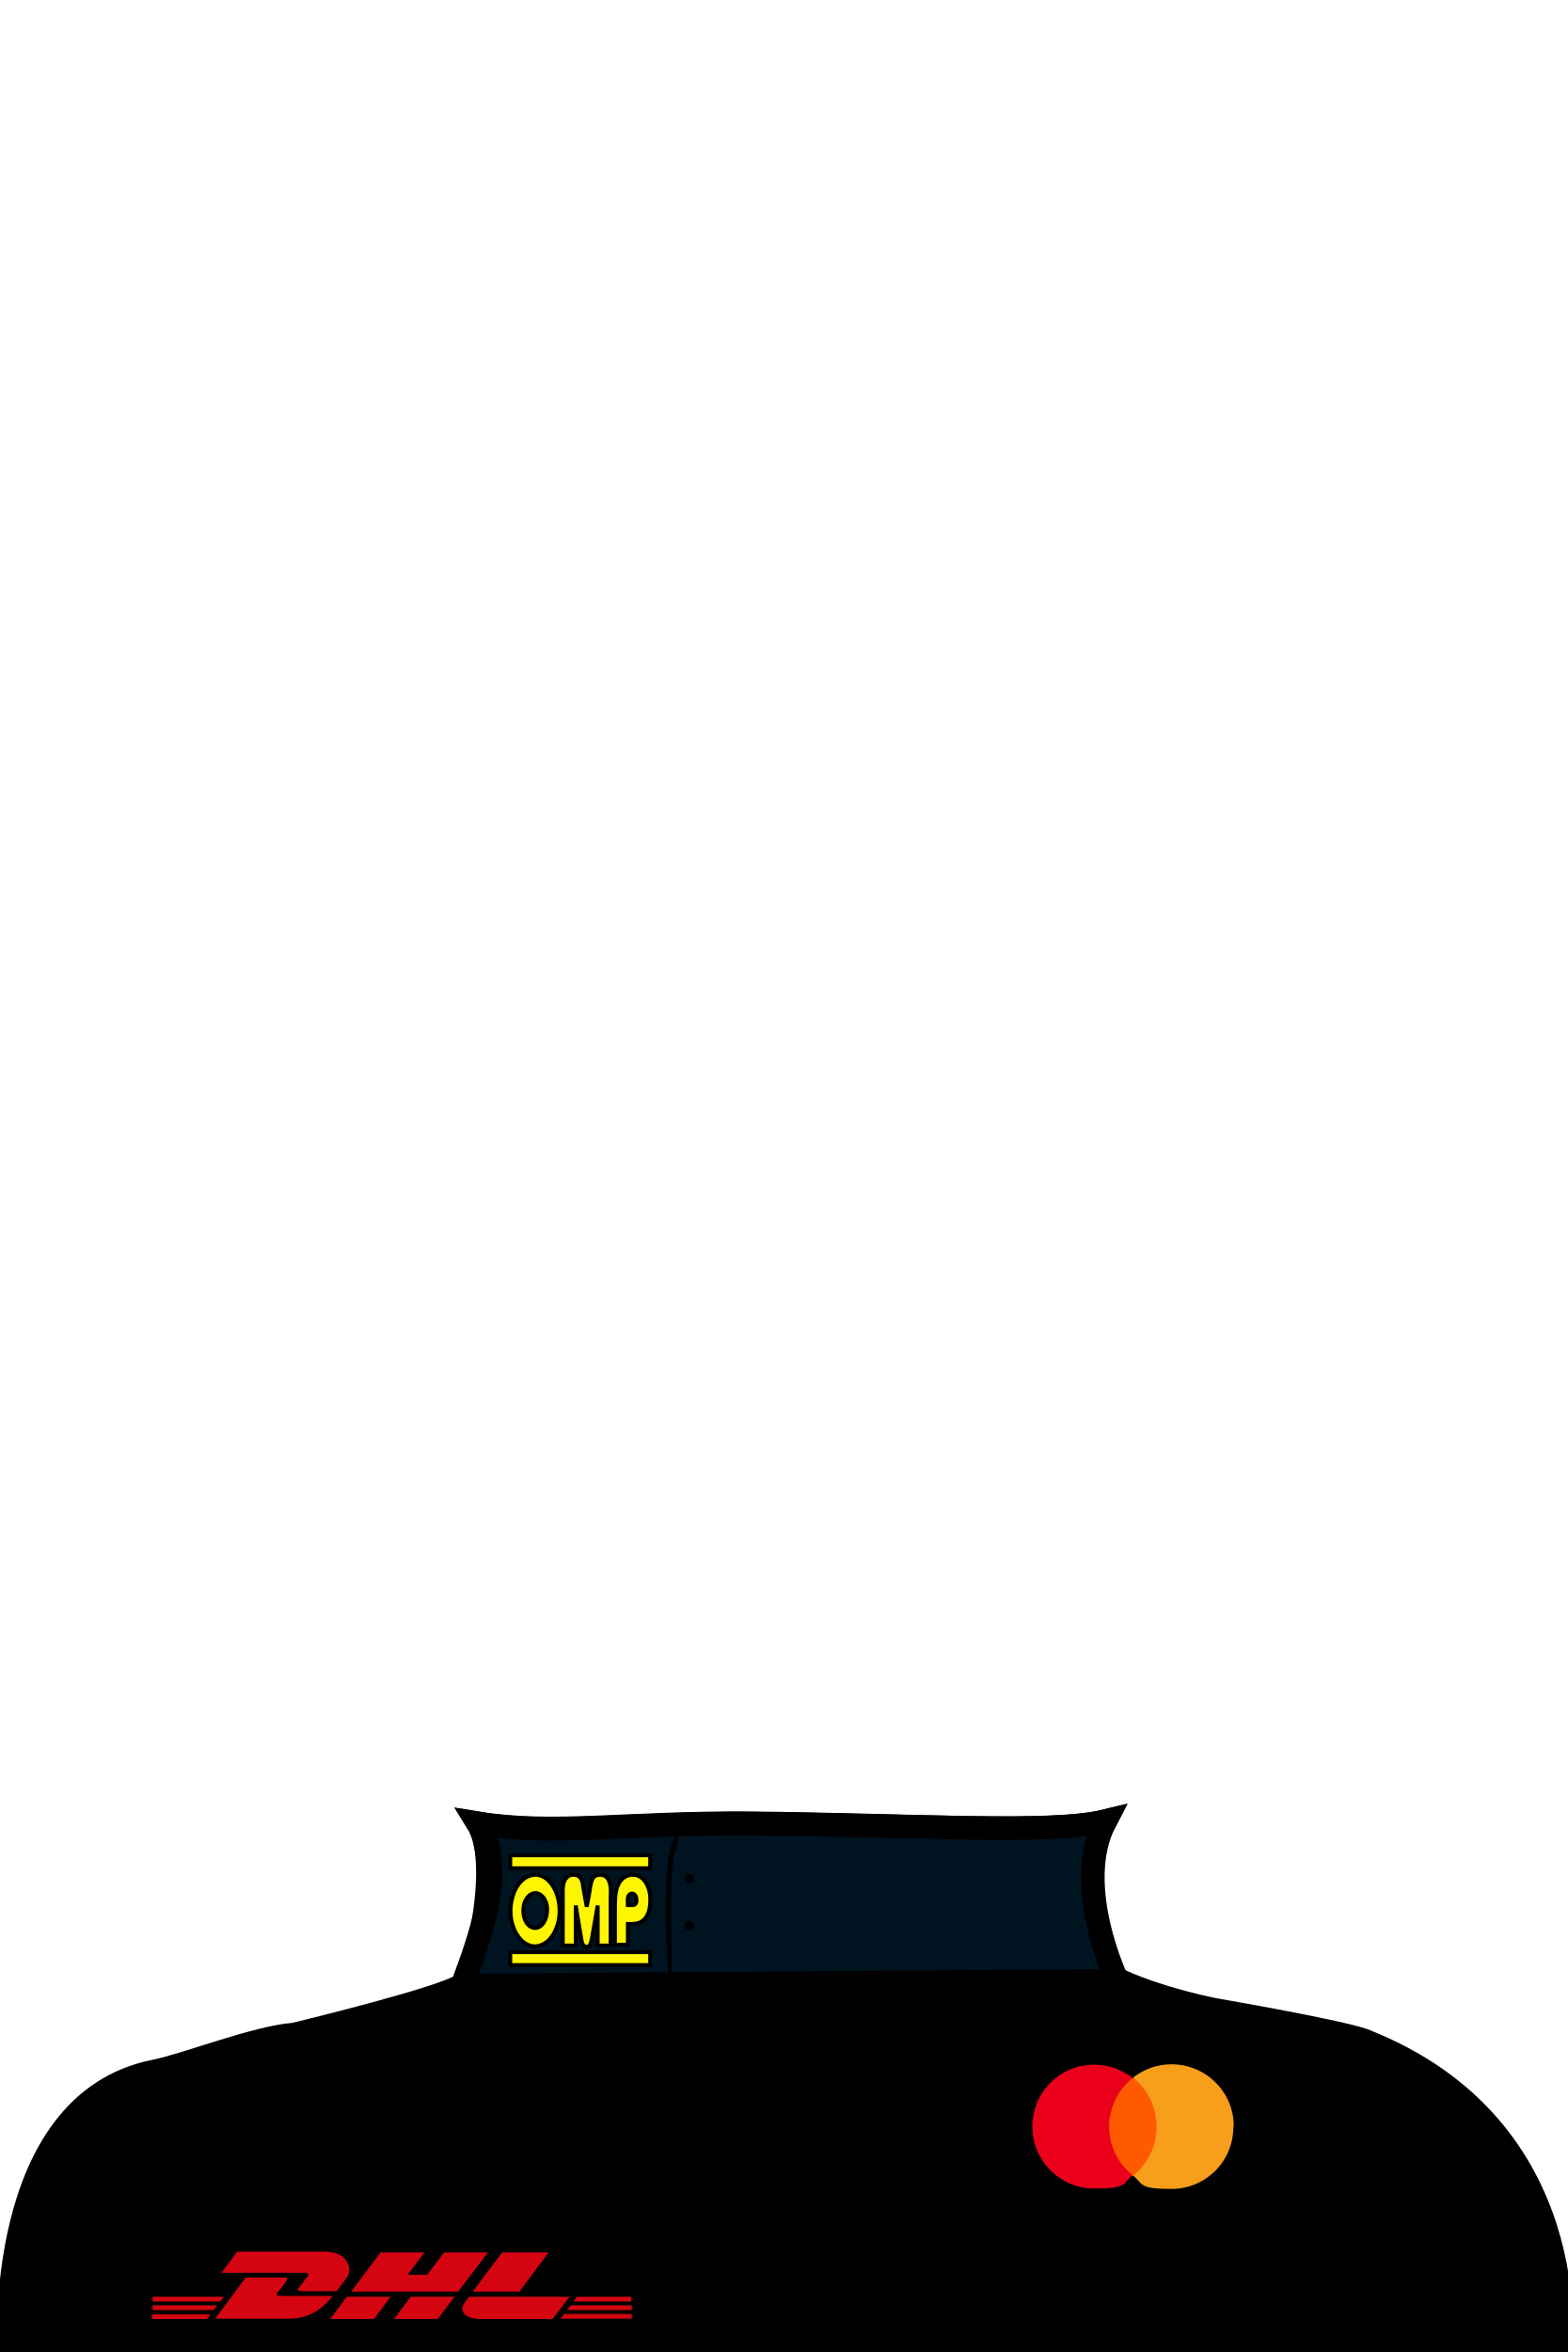
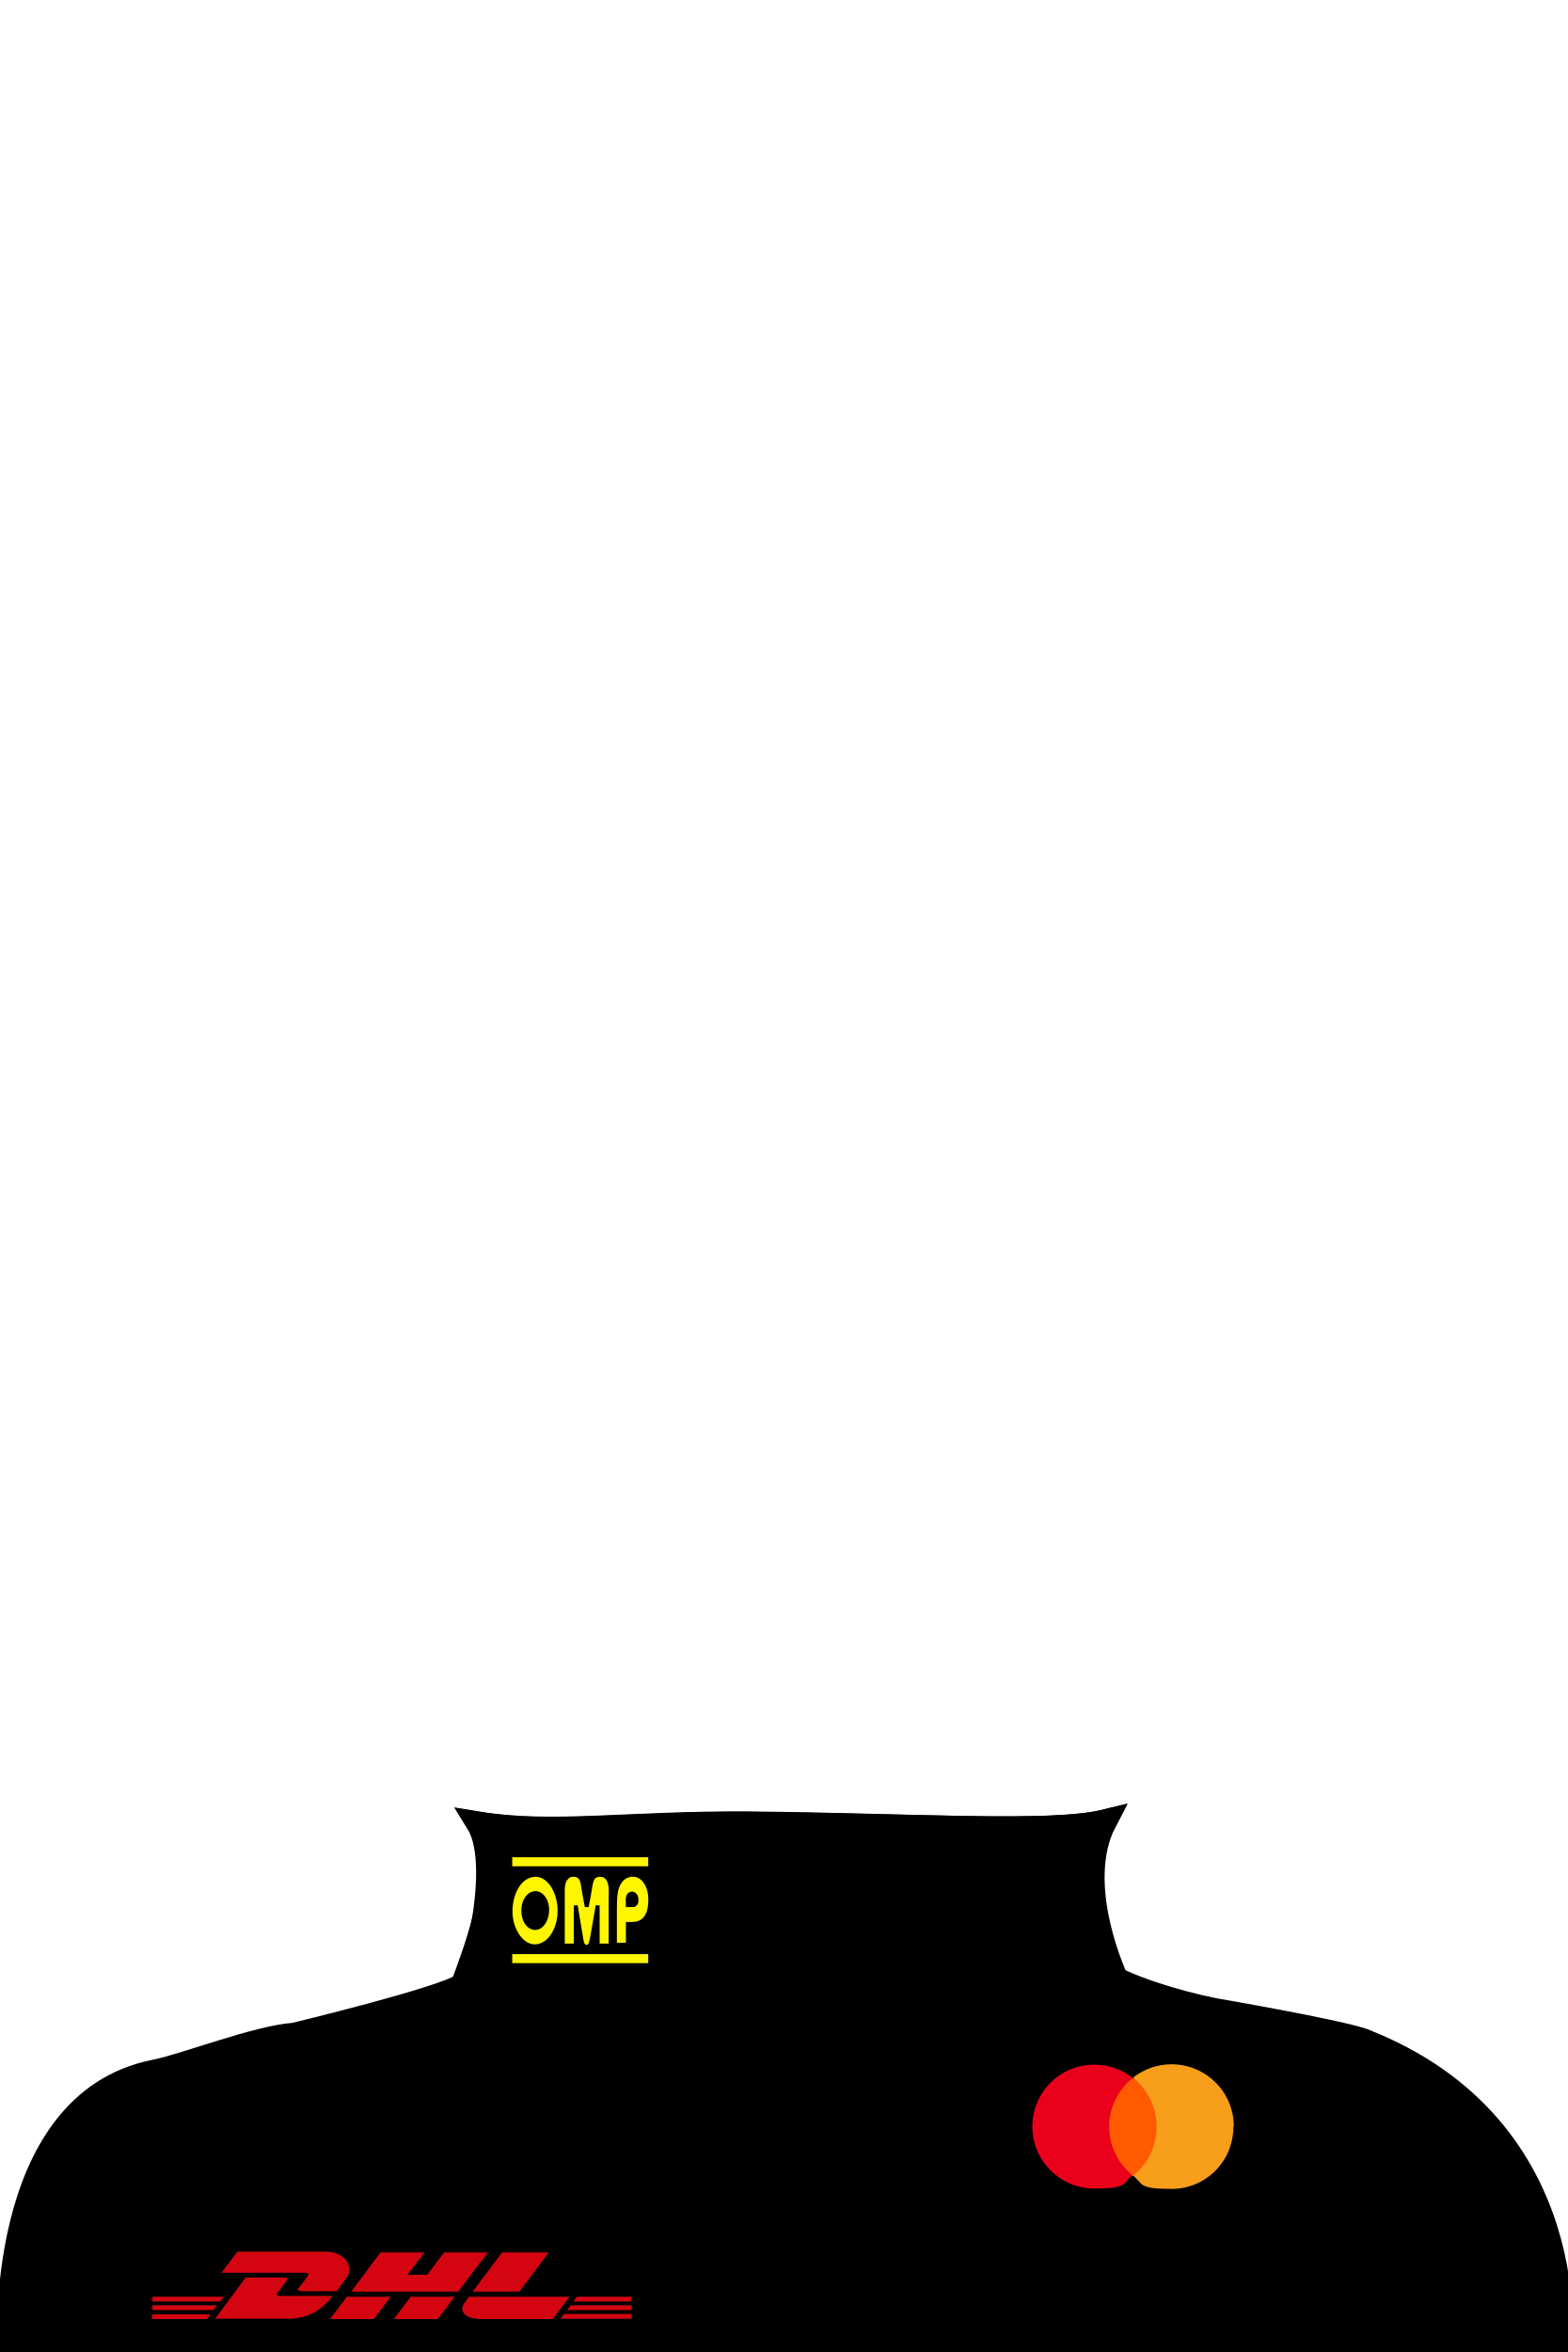
<svg xmlns="http://www.w3.org/2000/svg" version="1.1" viewBox="0 0 400 600">
  <defs>
    <style>
      .cls-1 {
        fill: #eb001b;
      }

      .cls-2 {
        fill: #fef501;
      }

      .cls-2, .cls-3, .cls-4, .cls-5, .cls-6 {
        stroke: #000;
      }

      .cls-3 {
        fill: $[primary];
      }

      .cls-3, .cls-4, .cls-5 {
        stroke-width: 6px;
	  }
	  
	  .cls-6 {
        stroke-width: 6px;
		stroke:$[accent];
      }

      .cls-7 {
        fill: #ff5a00;
      }

      .cls-8 {
        display: none;
      }

      .cls-9 {
        fill: #d40511;
      }

      .cls-4 {
        fill: #333;
      }

      .cls-5 {
-         fill: #001321;
+         fill: $[secondary];
      }

      .cls-10 {
        fill: #f79e1b;
      }
    </style>
  </defs>
  <g>
    <g id="_x36_">
      <g id="Layer_1">
        <g id="suit2">
          <path id="Shirt" class="cls-3" d="M281.2,502.8c5.6,3.7,17.7,7.7,28.6,9.9,0,0,30.8,5.3,37.9,7.7,57.4,22.3,50.4,79.7,50.4,79.7l-395.8-.2s-3.8-63.4,37.2-71.5c7.7-1.5,25.9-8.7,35.6-9.4,0,0,37.4-9,42.8-12.6.9,5.7,11.3-29.5,4-41.3,19,3.1,38.2-.2,68.9,0,42.8.4,77.3,2.9,91.1-.5-8.6,16.4-.8,38.2-.8,38.2Z" />
          <path d="M196,505.5c-12.2,8.8-5.5,94.8-5.5,94.8h1.8s.1-10.1-.4-19.6-.7-12.2-.9-18.9c-.4-18.4,1.1-37.7,2.7-43.5,3.4-12.1,2.3-12.7,2.3-12.7Z" />
          <circle cx="200.5" cy="523.5" r="1.2" />
          <circle cx="199.5" cy="538.7" r="1.2" />
          <circle cx="198.5" cy="556.7" r="1.2" />
          <circle cx="199.5" cy="574.6" r="1.2" />
          <circle cx="200.5" cy="588.7" r="1.2" />
          <g class="cls-8">
            <path class="cls-4" d="M-.1,599.8s-6.3-40.2,22.5-62.8c8.8-6.9,40.4-10,54.5-14.7,7.4-2.5,40.8-17.1,43.2-18.7,1,6.1,2.5,55.6,20.3,96.3.5,1.1-140.5-.2-140.5-.2h0Z" />
            <path class="cls-4" d="M395.7,599.8s6.3-40.2-22.5-62.8c-8.8-6.9-40.4-10-54.5-14.7-7.4-2.5-40.8-17.1-43.2-18.7-1,6.1-2.5,55.6-20.3,96.3-.5,1.1,140.5-.2,140.5-.2h0Z" />
          </g>
        </g>
      </g>
      <path id="Shirt-neck" class="cls-5" d="M118,506.4c3.8-10.5,11.4-29.4,4.1-41.2,19,3.1,38.2-.2,68.9,0,42.8.4,77.2,2.7,91-.6-8.6,16.4,3.1,40.7,3.1,40.7l-167.1,1.2Z" />
      <g id="logos">
        <g>
          <path class="cls-9" d="M38.9,590.4h14.8l-.9,1.2h-14v-1.2Z" />
          <path class="cls-9" d="M161.1,591.5h-18.1l.9-1.2h17.3v1.2h0Z" />
          <path class="cls-9" d="M38.9,588.1h16.5l-.9,1.2h-15.6v-1.2Z" />
          <path class="cls-9" d="M38.9,585.9h18.2l-.9,1.2h-17.3v-1.2Z" />
          <path class="cls-9" d="M161.1,589.3h-16.4l.9-1.2h15.6v1.2h0Z" />
          <path class="cls-9" d="M147.2,585.9h13.9v1.2h-14.8l.9-1.2Z" />
          <path class="cls-9" d="M54.9,591.5l7.8-10.5h9.7c1.1,0,1.1.4.5,1.1-.5.7-1.4,2-2,2.6-.3.4-.8,1,.9,1h13c-1,1.5-4.6,5.8-10.9,5.8-5.1,0-19.1,0-19.1,0Z" />
          <path class="cls-9" d="M99.7,585.9l-4.3,5.7h-11.2l4.3-5.7h11.2Z" />
          <path class="cls-9" d="M116,585.9l-4.3,5.7h-11.2l4.3-5.7h11.2Z" />
          <path class="cls-9" d="M119.7,585.9s-.9,1.1-1.2,1.6c-1.4,1.9-.2,4.1,4.4,4.1h18.1l4.3-5.7h-25.6Z" />
          <path class="cls-9" d="M60.4,574.6l-3.9,5.2h21.3c1.1,0,1.1.4.5,1.1-.5.7-1.4,2-2,2.6-.3.3-.8,1,.9,1h8.7s1.4-1.9,2.6-3.5c1.6-2.1.2-6.6-5.5-6.6-5.1,0-22.5,0-22.5,0Z" />
          <path class="cls-9" d="M117,584.6h-27.4l7.5-10h11.2l-4.3,5.7h5l4.3-5.7h11.2l-7.6,10Z" />
          <path class="cls-9" d="M140,574.6l-7.5,10h-11.9l7.5-10h11.9Z" />
        </g>
        <g>
          <path id="svg_1" d="M77.6,562.1h.9c.4.1.4.5.4.7v1h-3.9v-1c0-.2,0-.5.4-.6h.9v-1h-5.1v.9h.9c.4.1.4.5.4.7v3.3c0,.2,0,.5-.4.6h-.9v1h5.1v-.9h-.9c-.4-.1-.4-.5-.4-.7v-1h3.9v1c0,.2,0,.5-.4.6h-.9v1h5.1v-.9h-.9c-.4-.1-.4-.5-.4-.7v-3.3c0-.2,0-.5.4-.6h.9v-1h-5.1v.9h0Z" />
          <path id="svg_2" d="M111.5,561.2h-6.3v.9h.8c.3.1.4.2.4.6v3.4c0,.2,0,.5-.4.6h-.9v1h6.4c2.3,0,4.2-.9,4.2-3.2s-1.9-3.2-4.2-3.2M111,566.4h-2.1v-3.9h2.1c1.3,0,1.7.6,1.7,2s-.4,2-1.7,2" />
          <path id="svg_3" d="M126.3,566.6c-.4,0-.5-.3-.7-.5l-2.9-4.5c-.2-.3-.4-.4-.7-.4h-4.8v.9h1.2c.2.1.4.4.2.7l-2.2,3.5c0,.1-.2.3-.4.3h-.9v1h4.1v-.9h-.7c-.3-.1-.5-.3-.3-.5l.3-.5h3.9l.3.4c.3.4,0,.5-.3.6h-.7v.9h5.5v-.9h-.8ZM119.2,564.5l1.2-2,1.3,2h-2.5Z" />
          <path id="svg_4" d="M100.7,562.1h.9c.4.1.4.5.4.7v3.2l-3.4-4.4c-.1-.2-.3-.3-.7-.3h-4.4v.9h.9c.4.1.4.5.4.7v3.3c0,.2,0,.5-.4.6h-.9v1h4.1v-.9h-.9c-.4-.1-.4-.5-.4-.7v-3.2l3.4,4.4c.2.2.3.3.7.3h3.1v-4.8c0-.2,0-.5.4-.6h.9v-1h-4.1v.9h0Z" />
          <path id="svg_5" d="M88.1,561c-4.1,0-5.2,1.8-5.2,3.4s1.1,3.4,5.2,3.4,5.2-1.8,5.2-3.4-1.1-3.4-5.2-3.4M88.1,566.6c-1.6,0-2.3-.7-2.3-2.2s.7-2.2,2.3-2.2,2.3.7,2.3,2.2-.7,2.2-2.3,2.2" />
          <path id="svg_6" d="M106.2,534.5c-.7,3.1-1,4.6-1.5,6.8-.5,2.2-1,4.2-1.7,5.2-.7,1-1.7,1.2-2.4,1.3-.3,0-.6,0-1.4,0s-1,0-1.4,0c-.7,0-1.7-.3-2.4-1.3-.7-1-1.2-3-1.7-5.2-.6-2.3-.9-3.7-1.5-6.8,0,0-.7,0-1,0-.4,0-.8,0-1.1.1,0,0,.4,6.4.6,9.1.2,2.9.5,7.7.8,11.3,0,0,.6.1,1.6.1,1,0,1.5,0,1.5,0,.4-1.6.9-3.8,1.5-4.8.5-.8,1.2-.9,1.6-.9.7,0,1.2-.1,1.5-.1h0c.3,0,.8,0,1.5.1.4,0,1.2.1,1.6.9.6,1,1.1,3.2,1.5,4.8,0,0,.4,0,1.5,0,1,0,1.6-.1,1.6-.1.3-3.6.7-8.4.8-11.3.2-2.7.6-9.1.6-9.1-.3,0-.7,0-1.1-.1-.3,0-1,0-1,0" />
          <path id="svg_7" d="M114.3,538.2c-.4-4.1-3.1-4.9-5.5-5.3-1.2-.2-3.3-.4-4.7-.4-1.2,0-4-.1-4.9-.1s-3.7,0-4.9.1c-1.4,0-3.5.2-4.7.4-2.4.4-5.1,1.3-5.5,5.3-.1,1.1-.1,2.6-.1,4.1,0,2.6.3,4.3.4,5.5,0,.8.4,3.3.9,4.6.6,1.8,1.2,2.3,1.8,2.8,1.2,1,3.1,1.3,3.5,1.3,2.2.4,6.6.5,8.6.5s6.4,0,8.6-.5c.4,0,2.4-.4,3.5-1.3.7-.5,1.2-1,1.8-2.8.4-1.3.8-3.8.9-4.6.1-1.2.3-3,.4-5.5,0-1.6,0-3-.2-4.1M112.8,545.1c-.2,3.3-.5,5.2-.9,6.6-.4,1.2-.8,2.1-1.5,2.6-1.1,1-2.6,1.2-3.5,1.3-1.9.3-5.2.4-7.7.4s-5.8-.1-7.7-.4c-.9-.1-2.4-.3-3.5-1.3-.7-.6-1.1-1.4-1.5-2.6-.4-1.4-.7-3.4-.9-6.6-.1-2-.1-5.1.1-6.8.3-2.6,1.6-3.8,4.3-4.3,1.3-.2,3-.4,4.6-.5,1.3,0,3.4-.1,4.6-.1,1.2,0,3.3,0,4.6.1,1.6,0,3.3.2,4.6.5,2.7.5,4,1.8,4.3,4.3.2,1.7.2,4.9.1,6.8" />
        </g>
      </g>
      <path class="cls-6" d="M385.5,563.4c-26.5-44.4-72.4-36-101.8-51.3-1.4-.7,3.7,3.1,3.7,3.1l5.5,2.1,9.8,3.2,6.1,1.4,9.2,1.8,12.5,3.3,11.7,3.3,9.8,3.9,9.2,4.8,6.7,4.9,6,5.4,4.9,5.7,4.2,5,2.7,5.3s1.4.7-.1-1.8Z" />
      <path class="cls-6" d="M17.4,554.5c11.2-24.5,47.6-17.4,98.7-38.9,0,0,2.6-.2-5.7,3.3-8.3,3.5-9.2,3.5-9.2,3.5l-16.3,4.7-22.4,5.3-13.8,3.7-9.9,2.6-6.3,3.2-8.9,7s-6.9,7.2-6.2,5.7Z" />
      <path d="M173.1,467.8c-5.5,3.5-2.4,37.7-2.4,37.7h.8s-.9-27.8.6-32.6,1-5.1,1-5.1Z" />
      <circle cx="175.9" cy="479.2" r="1.2" />
      <circle cx="175.9" cy="491.3" r="1.2" />
      <g>
        <path class="cls-2" d="M130.2,473.3c11.9,0,23.8,0,35.7,0,0,1.1,0,2.2,0,3.3-11.9,0-23.8,0-35.7,0,0-1.1,0-2.2,0-3.3Z" />
        <path class="cls-2" d="M136.1,478.3c1.4-.2,2.9.4,4,1.6,1.4,1.4,2.3,3.6,2.6,6.1.2,2,0,4.2-.8,6-.8,2-2.1,3.5-3.6,4.1-1.5.7-3.1.5-4.5-.5-1.3-.9-2.4-2.6-3-4.5-.7-2.2-.7-4.7-.1-6.9.8-3.3,3-5.7,5.5-5.9ZM136.1,483c-.9.2-1.7,1-2.2,2.2-.5,1.3-.5,3.1,0,4.4.6,1.7,2.1,2.6,3.4,2.1,1.4-.5,2.4-2.6,2.3-4.7,0-2.5-1.8-4.5-3.5-4Z" />
        <path class="cls-2" d="M144.5,479.1c.6-.8,1.5-.9,2.2-.8.5,0,1.1.3,1.5.9.4.6.5,1.4.6,2.2.3,1.7.6,3.4.9,5,.4-1.9.7-3.7,1-5.6.2-.9.5-1.9,1.1-2.2.7-.4,1.4-.4,2.2-.2.6.2,1.2.8,1.5,1.7.5,1.4.3,2.9.3,4.4,0,3.9,0,7.8,0,11.8-1.1,0-2.2,0-3.3,0,0-3.4,0-6.8,0-10.2-.5,2.9-1,5.8-1.5,8.6-.2.7-.3,1.5-.8,1.8-.4.2-.9.2-1.3-.2-.4-.4-.5-1.2-.6-1.8-.5-2.8-.9-5.6-1.4-8.4,0,1,0,2.1,0,3.1,0,2.4,0,4.7,0,7.1-1.1,0-2.2,0-3.3,0,0-4.7,0-9.4,0-14.1,0-1.1.2-2.3.8-3Z" />
        <path class="cls-2" d="M158.8,479.3c1.1-1,2.4-1.2,3.7-.9,1.4.4,2.6,1.8,3.1,3.7.4,1.4.4,2.9.2,4.3-.2,1.5-.8,2.8-1.7,3.5-1.2,1-2.6.9-3.9.9,0,1.8,0,3.5,0,5.3-1.1,0-2.2,0-3.3,0,0-2.8,0-5.6,0-8.4,0-1.6,0-3.2.2-4.7.2-1.5.8-2.9,1.7-3.7ZM160.5,483.4c-.5.7-.3,1.7-.3,2.6.4,0,.9,0,1.3,0,.4,0,.8-.3.9-.9,0-.5,0-1-.2-1.4-.4-.8-1.2-.8-1.7-.3Z" />
        <path class="cls-2" d="M130.2,501.3c0-1.1,0-2.2,0-3.3,11.9,0,23.8,0,35.7,0,0,1.1,0,2.2,0,3.3-11.9,0-23.8,0-35.7,0Z" />
      </g>
      <path d="M272.7,566.5v-2.6c0-1-.6-1.7-1.7-1.7s-1.1.2-1.5.7c-.3-.5-.7-.7-1.4-.7s-.9.1-1.2.6v-.5h-.9v4.2h.9v-2.3c0-.7.4-1.1,1-1.1s.9.4.9,1.1v2.3h.9v-2.3c0-.7.4-1.1,1-1.1s.9.4.9,1.1v2.3h1ZM286.4,562.3h-1.5v-1.3h-.9v1.3h-.8v.8h.8v1.9c0,1,.4,1.5,1.5,1.5s.8-.1,1.1-.3l-.3-.8c-.3.2-.6.2-.8.2-.4,0-.6-.3-.6-.7v-1.9h1.5v-.8h0ZM294.3,562.2c-.5,0-.9.3-1.1.6v-.5h-.9v4.2h.9v-2.4c0-.7.3-1.1.9-1.1s.4,0,.6,0l.3-.9c-.2,0-.4,0-.6,0h0ZM282.4,562.6c-.4-.3-1.1-.4-1.7-.4-1.1,0-1.8.5-1.8,1.4s.5,1.1,1.5,1.2h.4c.5.1.7.3.7.5s-.4.5-1,.5-1.1-.2-1.4-.4l-.4.7c.5.4,1.1.5,1.8.5,1.2,0,1.9-.6,1.9-1.4s-.6-1.1-1.5-1.3h-.4c-.4,0-.7-.2-.7-.4s.3-.5.8-.5,1.1.2,1.3.4l.4-.7h0ZM307,562.2c-.5,0-.9.3-1.1.6v-.5h-.9v4.2h.9v-2.4c0-.7.3-1.1.9-1.1s.4,0,.6,0l.3-.9c-.2,0-.4,0-.6,0h0ZM295.2,564.4c0,1.3.9,2.2,2.2,2.2s1.1-.1,1.5-.5l-.4-.7c-.4.3-.7.4-1.1.4-.7,0-1.3-.5-1.3-1.4s.5-1.3,1.3-1.4c.4,0,.7.1,1.1.4l.4-.7c-.4-.4-.9-.5-1.5-.5-1.4,0-2.2.9-2.2,2.2h0ZM303.7,564.4v-2.1h-.9v.5c-.3-.4-.7-.6-1.3-.6-1.2,0-2.1.9-2.1,2.2s.9,2.2,2.1,2.2,1.1-.2,1.3-.6v.5h.9v-2.1h0ZM300.3,564.4c0-.7.5-1.4,1.3-1.4s1.3.6,1.3,1.4-.5,1.4-1.3,1.4c-.8,0-1.3-.6-1.3-1.4h0ZM289.3,562.2c-1.2,0-2.1.9-2.1,2.2s.9,2.2,2.2,2.2,1.2-.2,1.7-.6l-.4-.7c-.4.3-.8.4-1.2.4s-1.1-.3-1.3-1h3.1v-.4c0-1.4-.8-2.2-1.9-2.2h0ZM289.3,563c.6,0,1,.4,1.1,1h-2.2c0-.6.5-1,1.1-1h0ZM312.2,564.4v-3.8h-.9v2.2c-.3-.4-.7-.6-1.3-.6-1.2,0-2.1.9-2.1,2.2s.9,2.2,2.1,2.2,1.1-.2,1.3-.6v.5h.9v-2.1h0ZM308.8,564.4c0-.7.5-1.4,1.3-1.4s1.3.6,1.3,1.4-.5,1.4-1.3,1.4c-.8,0-1.3-.6-1.3-1.4h0ZM277.9,564.4v-2.1h-.9v.5c-.3-.4-.7-.6-1.3-.6-1.2,0-2.1.9-2.1,2.2s.9,2.2,2.1,2.2,1.1-.2,1.3-.6v.5h.9v-2.1h0ZM274.5,564.4c0-.7.5-1.4,1.3-1.4s1.3.6,1.3,1.4-.5,1.4-1.3,1.4c-.8,0-1.3-.6-1.3-1.4Z" />
      <g>
        <rect id="rect19" class="cls-7" x="282.1" y="530.2" width="13.9" height="24.9" />
        <path class="cls-1" d="M283,542.6c0-5.1,2.4-9.6,6-12.5-2.7-2.1-6.1-3.4-9.8-3.4-8.8,0-15.8,7.1-15.8,15.8s7.1,15.8,15.8,15.8,7.1-1.3,9.8-3.4c-3.7-2.9-6-7.4-6-12.5Z" />
        <path id="path22" class="cls-10" d="M314.7,542.6c0,8.8-7.1,15.8-15.8,15.8s-7.1-1.3-9.8-3.4c3.7-2.9,6-7.4,6-12.5s-2.4-9.6-6-12.5c2.7-2.1,6.1-3.4,9.8-3.4,8.8,0,15.9,7.1,15.9,15.8Z" />
      </g>
      <path d="M222,573.9c-.3.2-.3.3,0,.8.4.6.4,1.4,0,2.6-.1.3-.3,1-.5,1.5-.1.5-.4,1.4-.5,1.9-.1.5-.4,1.2-.5,1.6-.1.3-.2.7-.2.8s-.2.9-.5,1.7c-.4,1.2-.6,1.5-1.1,1.8-.4.2-.5.4-.5.7,0,.3.4.4,4.1.4,5.2,0,6.3-.2,7.3-2,.9-1.6,1-3.1.5-4.3-.2-.4-.3-.8-.3-.8,0,0,.4-.5.8-.9.9-.9,1.5-2.2,1.5-3.4s-.8-2.2-1.9-2.4c-1.3-.2-7.7-.2-8.1.1h0ZM227.9,575.5c.5.8-.4,3.3-1.4,3.7-.8.4-.8,0-.1-2.4,0-.2.2-.7.3-1.1.2-.7.8-.8,1.2-.3ZM225.9,581.4c.9,1.2,0,4.1-1.6,4.9-.6.3-.7,0-.4-1,.1-.5.4-1.2.5-1.5.6-1.8.9-2.8,1.1-2.8s.3.2.5.4h0ZM301.3,573.8c0,0-.2.7-.2,1.3,0,.6-.1,1.4-.3,1.8-.1.4-.4,1.1-.5,1.7-.1.6-.4,1.3-.5,1.7-.1.4-.3,1.1-.5,1.7-.1.6-.4,1.3-.5,1.7-.1.4-.3,1.2-.5,1.7-.2.7-.4,1.2-.6,1.3-.2.1-.4.4-.4.6,0,.4,0,.4,2.5.4s2.5,0,2.8-.4.3-.4.2-.7c-.2-.3,0-1.2.9-4.1.6-1.9.6-1.9,1.2-2,.8,0,1,.2.6,1.2-.6,1.8-.7,2.2-1,3.3-.2.6-.5,1.2-.6,1.4-.2.2-.4.5-.4.8,0,.4.2.4,2.6.4s2.6,0,2.8-.4c.2-.3.2-.5,0-.7-.2-.3,0-1.4.9-4.4.1-.4.3-1.1.5-1.7.3-1,.4-1.4,1-3.2.1-.5.3-1,.3-1.1s.3-.7.6-1.2c.9-1.4.8-1.4-2.1-1.4s-2.6,0-2.7.2c-.1.1-.2.4-.1.6,0,.4,0,.9-.5,2.8-.4,1.4-.7,1.8-1.3,1.8s-.8-.4-.5-1.4c.1-.4.4-1.1.5-1.7s.4-1.1.6-1.3c.2-.2.3-.4.2-.6,0-.3-.5-.4-2.6-.4s-2.6,0-2.6.2h0ZM289.3,575.7c-.9.3-1.9,1.4-2,2.5-.1.8-.6,1.7-1,1.7s-1.2.7-1.8,1.5c-.7,1-1,2.4-.7,3.8.3,1.7,1.4,2.6,3.1,2.4,1.2-.2,1.4-.2,4,0,1.6.1,1.8,0,1.9-.3.1-.4-.1-.8-.6-.8s-.4-.3-.5-.8c-.3-1-.3-1,1.1-2.8.5-.7.9-1.4.9-1.5s-.3-.3-1-.3c-.9,0-1.4.3-.9.6.4.2.3.8,0,1.3-.3.4-.3.4-.6,0-.1-.2-.3-.8-.3-1.2,0-.4-.1-1-.2-1.3-.2-.8-.2-1.1.3-1.3.8-.3,1.3-1,1.3-1.9s-.3-1.4-1.3-1.8c-.4-.1-.8-.2-.8-.2,0,0-.4.2-.9.3h0ZM291.3,577.4c0,.5,0,.8-.3,1-.5.3-1,0-1-.7s.3-1.1.8-1c.3,0,.4.2.5.8h0ZM287.7,581.9c.2.8.4,1.8.5,2.2.3,1.1.2,1.9-.2,1.8-.5-.1-1-.9-1.3-2.1-.3-1.2-.3-1.2,0-2.2.2-.6.4-1,.5-1s.3.6.5,1.4h0ZM254.3,576.3c-1.3.6-1.9,1.1-2.4,2.1-.4.7-.5,1.1-.5,2.1s0,1.2.5,1.9c.5.7,1.6,1.6,2,1.6.3,0,.8.8,1,1.3,0,.3,0,.6-.2,1-.3.5-.5.5-1.3.5-1.1,0-1.6-.5-2-1.8-.2-.8-.8-1-.9-.3,0,.2-.2.9-.4,1.6s-.3,1.3-.3,1.4c0,0,.4,0,.7,0,.5-.2.9-.1,1.7.1.6.2,1.3.4,1.7.4.8,0,2.5-.6,2.8-1,.1-.2.3-.3.4-.3.2,0,1.1-1.4,1.3-2.2.6-2,0-3.4-2.2-4.8-1.5-1-1.6-2-.4-2.6.5-.2.7-.2,1.2,0,.6.4,1.3,1.3,1.3,1.8s.8.4.9,0c0-.2.2-.7.3-1,.4-1.1.3-1.3-.4-1.2-.4,0-1.1,0-1.8-.3-1.3-.5-1.7-.5-2.9,0h0ZM264.6,576.3c-1.8.5-3,1.4-4,2.9-1,1.5-1.4,2.8-1.4,4.5s.6,3,1.9,3.8c.9.6,3.9.6,4.8,0,.3-.2.7-.4.9-.5,1.1-.6,2.5-2.5,3.1-4.2.9-2.4.6-4.4-.7-5.7-.5-.5-2.5-1.3-3-1.3-.1,0-.8.2-1.6.4h0ZM266.8,577.5c.3.4.2.9,0,1.9-.5,1.7-.7,2.2-1,3.2-.3,1.1-.7,2.3-1,3.1,0,.3-.5.8-.8,1-1.1.8-1.8-.3-1.2-1.8.1-.3.4-1.2.6-1.8.2-.7.4-1.4.5-1.7,0-.2.3-1,.5-1.7.6-1.9,1.8-3,2.4-2.2h0ZM357.1,576.3c-1.3.6-1.9,1.1-2.4,2.1-.4.7-.5,1.1-.5,2.1s0,1.2.5,1.9c.5.7,1.6,1.6,2,1.6s1.1,1.1,1.1,1.4-.1.5-.3.8c-.3.5-.5.5-1.3.5-1.1,0-1.5-.4-2-1.7-.3-.8-1-1.2-1-.6s0,.6-.2.8-.3.9-.3,1.3v.8c-.1,0,.7-.2.7-.2.5,0,1.1,0,1.7.2,1.1.4,1.9.4,3.1,0,1.3-.5,2.1-1.2,2.7-2.4.5-1.1.6-2.2.3-3.2-.2-.5-1.2-1.7-1.8-2-.9-.4-1.2-.8-1.5-1.2-.4-.7-.2-1.3.7-1.6.9-.4,1.8.2,2.3,1.3.5,1.2.9,1.1,1.3-.2.5-1.5.5-1.7-.3-1.6-.4,0-1.1,0-1.8-.3-1.3-.5-1.7-.5-2.9,0h0ZM337.7,576.4c-2.1.7-3.5,2.2-4.4,4.6-.4,1.1-.5,1.6-.5,2.8s0,1.6.5,2.3c.8,1.3,1.9,1.7,4,1.7s2-.1,2.4-.3c.3-.2.8-.4,1.1-.5.5-.2,1.2-1.1,1.2-1.6s.7-2.6,1.1-2.9c.1-.2.2-.5.2-.7,0-.4-.2-.4-2.4-.4s-2.4,0-2.4.3c0,.2,0,.7,0,1.3,0,1.2-.4,2.5-1,3.4-.5.7-.6.8-1,.3-.3-.3-.3-.4,0-1.3.1-.5.3-1.2.4-1.5,0-.3.3-1,.5-1.6.8-3.1,1.3-4.3,1.9-4.7,1-.8,2.1-.3,2.4,1.1.3,1.5.7,1.6,1.1.2.1-.5.4-1.2.5-1.5.3-.7,0-.9-.6-.8-.3,0-.9,0-1.3-.2-.9-.4-2.4-.4-3.6,0h0ZM233.1,576.8c0,.2,0,.4.2.5.2.2.2.9,0,1.6-.1.3-.4,1.1-.5,1.6-.2.6-.4,1.3-.5,1.7-.1.4-.3,1.1-.5,1.7-.5,1.8-.8,2.5-1.2,2.7-.2.1-.4.4-.4.6,0,.4,0,.4,3.9.4s4,0,4.3-.4c.2-.2.4-.4.4-.6s0-.4.2-.6c.1-.2.3-.6.4-1,.2-.8,0-.8-.5-.1-.8,1.2-1.3,1.5-2.5,1.5s-1.1,0-1.1-.5,0-.7.2-1c.1-.3.4-1.1.6-1.7.4-1.3.8-1.5,1.3-.7.5.8.8.7,1.1-.3.1-.4.4-1.1.5-1.5.4-1,0-1.1-.8-.5-1.5,1.1-1.5.8-.6-2.1.3-.8.5-1,1.6-.8.4,0,1.1.8,1.1,1.3s.1.3.2.3c.3,0,.7-1.1.7-1.9v-.6h-4.1c-3.4,0-4.1,0-4.1.3h0ZM242.6,576.8c0,.2.1.5.2.7.3.6.3,1.2,0,2.3-.5,1.8-.7,2.2-1,3.2-.6,2-1,3-1.5,3.4-.3.2-.5.6-.5.8,0,.4.2.4,1.2.4s1.8-.4,1.3-1.1c-.3-.4-.3-.5,0-1.4.1-.5.4-1.2.5-1.5s.2-.8.3-1.2c0-.4.2-.6.4-.6.3,0,.6.9,1,3.8,0,.6.3,1.2.4,1.5.2.5.3.5,1.5.5h1.2c0,0,.4-1.2.4-1.2.5-1.3.7-2,2.2-7.1.2-.8.6-1.5.9-1.9.3-.3.5-.6.5-.8,0-.2-2.6-.2-2.7,0,0,.1,0,.4.2.5.3.3.3,1-.2,2.7-.2.6-.4,1.4-.5,1.7,0,.4-.2.6-.3.5,0,0-.3-.7-.4-1.5s-.4-2-.6-2.7l-.3-1.3h-2.1c-1.6-.1-2.1,0-2.1.2h0ZM271.9,576.8c0,.1,0,.4.1.6.3.5.3,1.6,0,2.6-.5,1.7-.7,2.2-1,3.2-.6,2.2-1,3-1.5,3.3-.3.2-.5.5-.5.7,0,.4.1.4,1.3.4s1.3,0,1.4-.4c0-.3,0-.6-.1-.8-.2-.3-.2-.4,0-1.2.1-.4.4-1.2.5-1.6.6-2.1.9-2.5,1.1-1.4,0,.3.2,1.1.3,1.6.1.6.2,1.2.2,1.4s.1.8.3,1.4l.3,1h2.6l.3-1.1c.4-1.4.7-2.2,1-3.4.3-1,.4-1.5,1-3.2.1-.5.3-.9.3-1.1,0-.4.8-1.8,1.1-1.8s.2-.2.2-.3c0-.3-.2-.3-1.3-.3s-1.7.2-1.2.7c.3.4.3,1.3,0,2.4-.7,2.3-.9,2.8-1,2.6,0,0-.2-.3-.2-.5s0-.8-.2-1.4-.4-1.6-.5-2.4l-.3-1.4h-2.1c-1.3,0-2.1,0-2.2.2h0ZM313.2,576.7c0,0,0,.3,0,.6.2.5,0,1.4-.3,2.6-.4,1.4-.6,2.1-.9,3.1-.6,2.2-1.1,3.3-1.4,3.6-.2.1-.3.4-.3.7,0,.4.1.4,4,.4h4l.4-.7c.2-.4.4-.9.4-1s.1-.4.2-.5.2-.4.2-.6c0-.4-.4-.4-.5,0,0,.2-.4.6-.8,1-.6.6-.8.7-1.8.7s-1.1,0-1.1-.2c0-.3.6-2.4.9-3.3.4-1,.7-1.2,1.2-.4.5.7,1,.6,1.1-.1,0-.3.2-.9.4-1.4.3-1,.1-1.6-.3-1-.4.5-1.2.9-1.4.7-.4-.3.3-3,.9-3.4.6-.4,1.6,0,1.9.8.3.9.8.8,1-.2,0-.4.2-.9.2-1.1,0-.3-.5-.3-4-.4-2.2,0-4,0-4.1,0h0ZM323,576.8c0,.2.1.4.2.4.3.2.3.8,0,1.6-.3.8-.6,2-1,3.2-.1.6-.4,1.3-.5,1.7-.1.4-.3,1.1-.5,1.6-.2.6-.5,1.1-.7,1.3-.2.2-.5.5-.5.6,0,.3.5.3,3.3.3s5-.2,6-.9c.7-.5,2.2-2.3,2.4-3,0-.2.2-.6.3-.8.5-1.3.7-1.9.7-3s-.3-2.2-1.2-2.9c-.6-.5-.7-.5-4.6-.5s-4,0-4,.3h0ZM328.9,577.6c.4.5.3,1-.4,3.3-.5,1.5-1.2,3.8-1.2,4.2-.2.8-.6,1.4-1.2,1.6-.7.2-.8-.3-.5-1.4.6-1.8,1.2-4.2,1.7-5.7.2-.9.5-1.7.6-2,.2-.5.7-.5,1,0h0ZM345.5,576.7c0,.1,0,.3.1.5.3.4.3.8,0,1.5-.1.3-.3,1-.5,1.6-.1.6-.4,1.3-.5,1.7-.1.4-.3,1.1-.5,1.7-.5,1.8-.8,2.5-1.2,2.8-.2.2-.4.5-.4.8,0,.4.2.4,3.9.4,2.8,0,4,0,4.2-.3.3-.3,1.1-2.4,1-2.6,0-.2-.6,0-.6.3s-.3.5-.7.9c-.6.6-.8.7-1.8.6-1,0-1.1,0-1-.6,0-.3.2-.8.3-1.1s.4-1,.6-1.6c.4-1.2.7-1.3,1.3-.5.5.8.7.7,1-.4.2-.5.4-1.2.5-1.5.3-.9,0-.9-.9-.3-.9.6-1.1.7-1.2.3,0-.4.7-3,1.1-3.3.3-.2,1.4,0,1.8.4.2.2.3.5.4.8.2.7.5.5.8-.5.5-1.6.7-1.6-3.8-1.6s-4.1,0-4.1.2Z" />
    </g>
  </g>
</svg>
